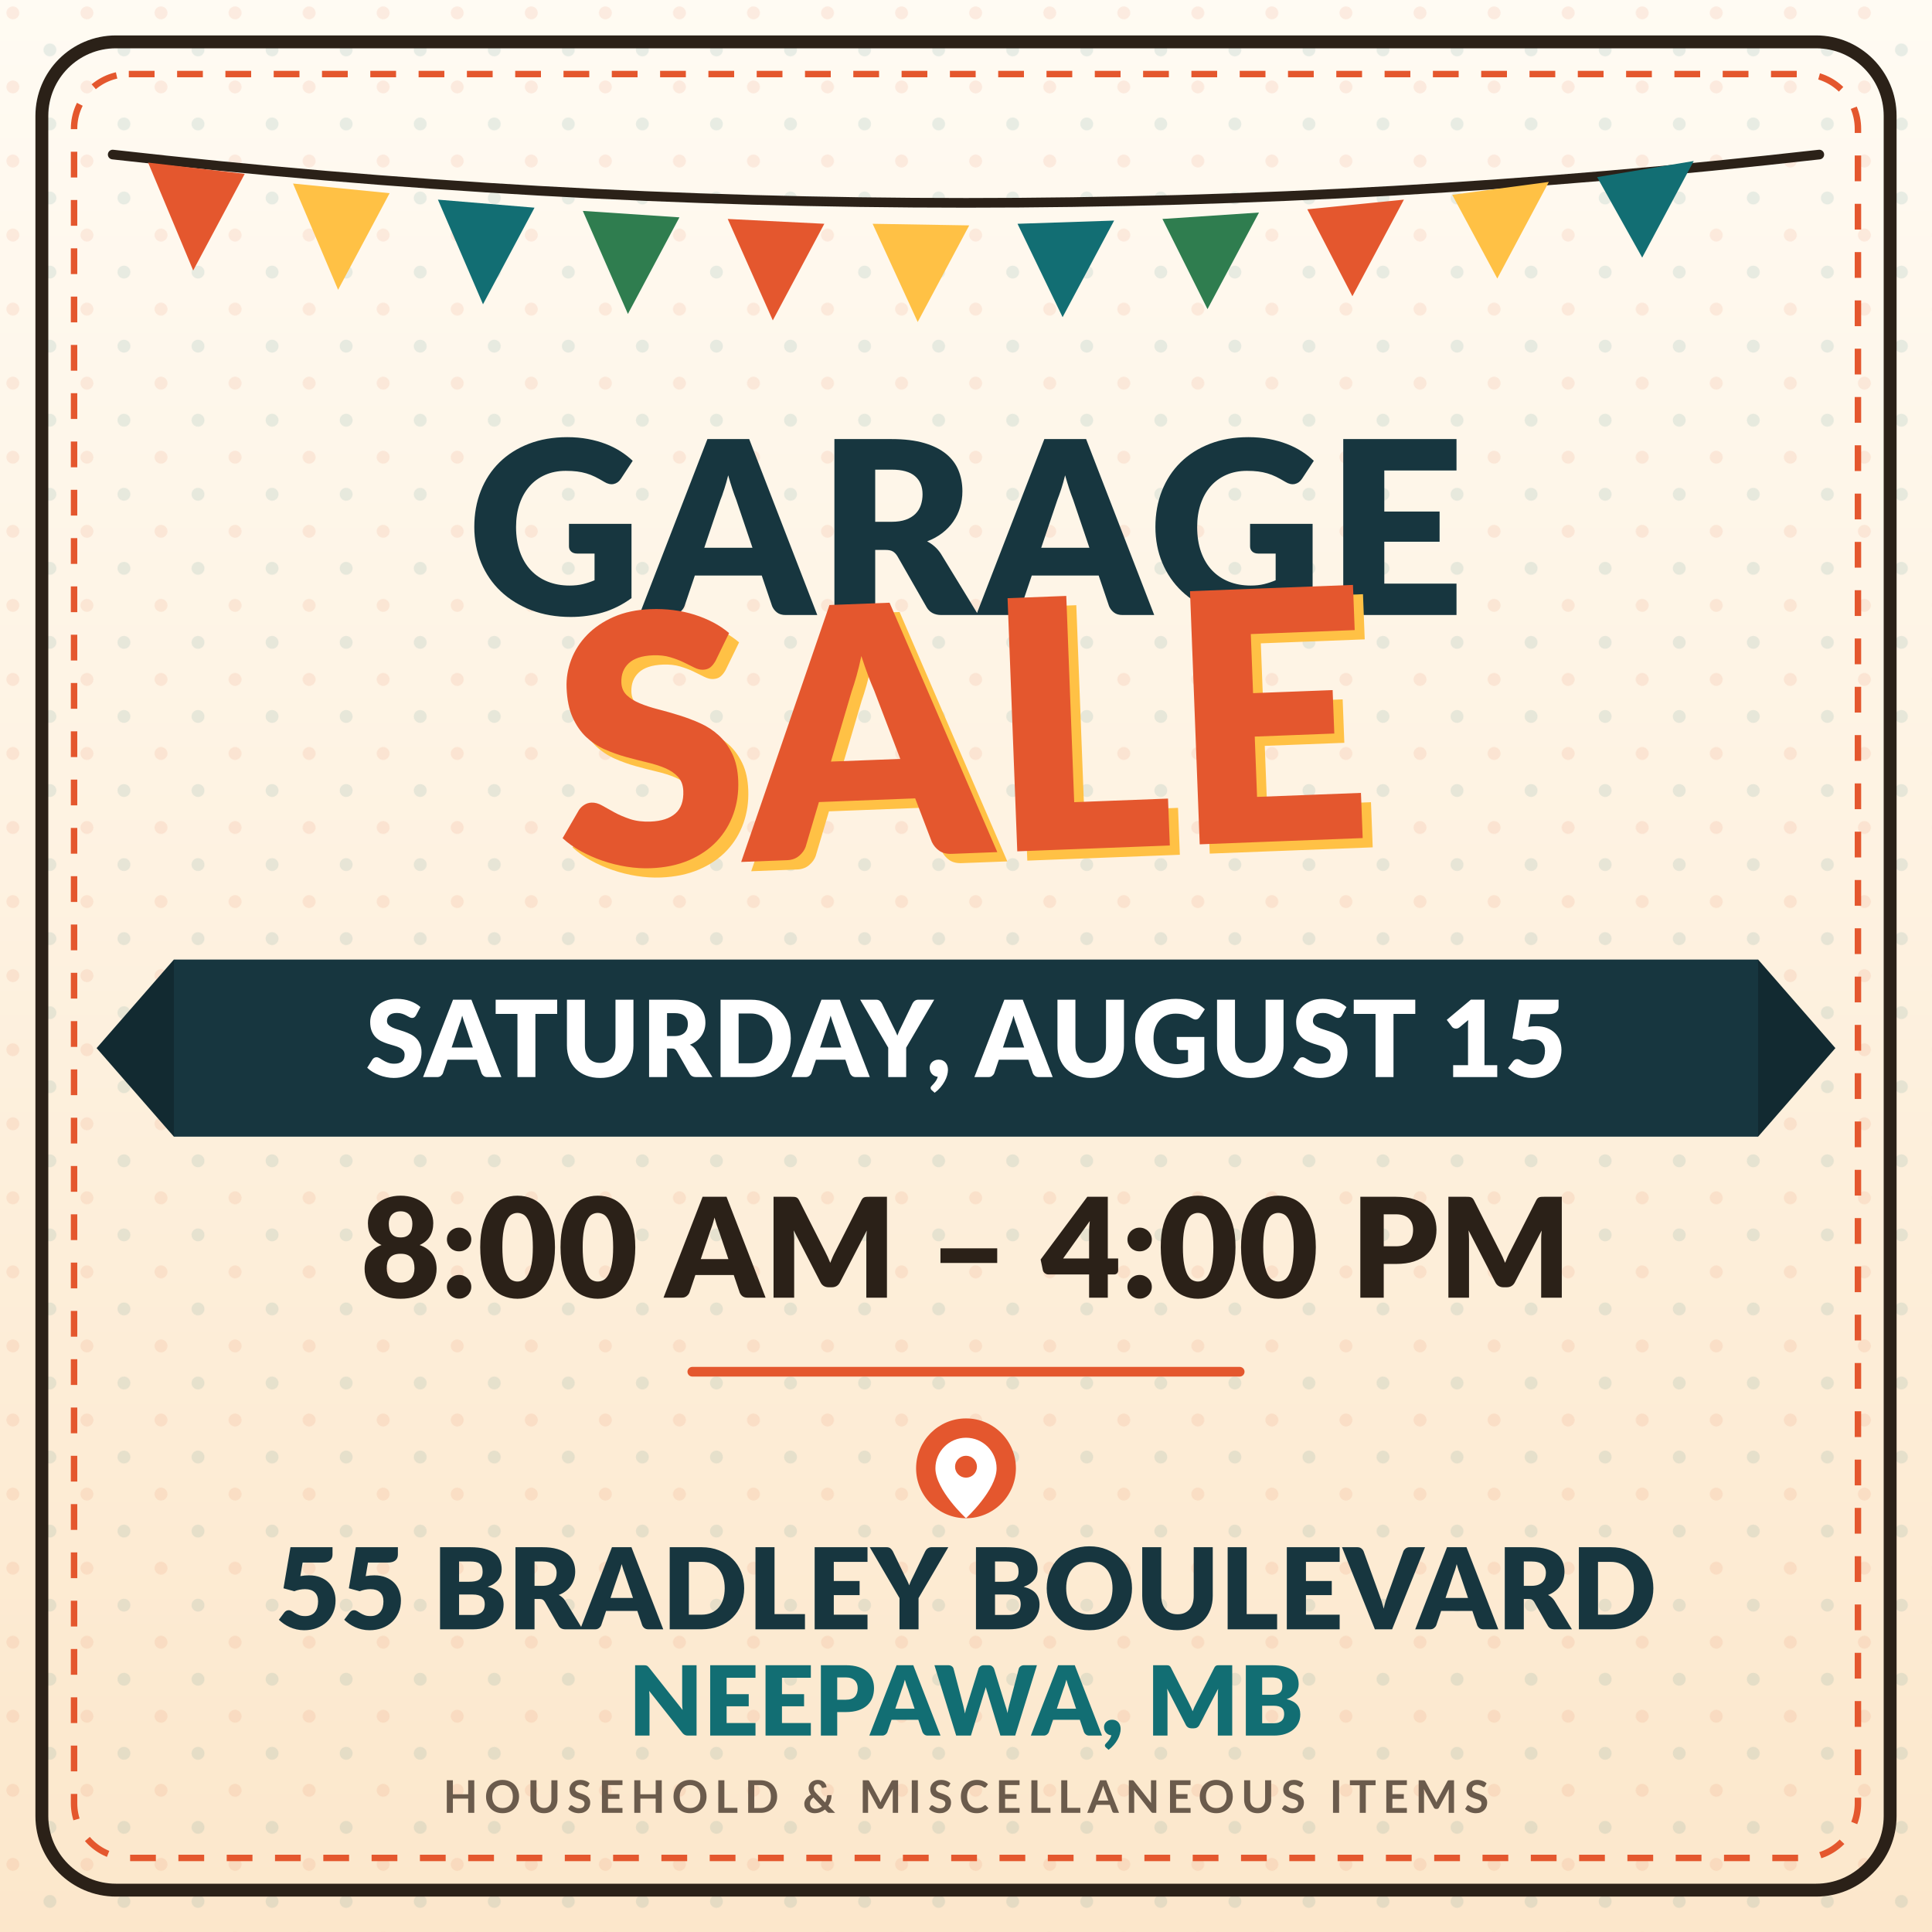
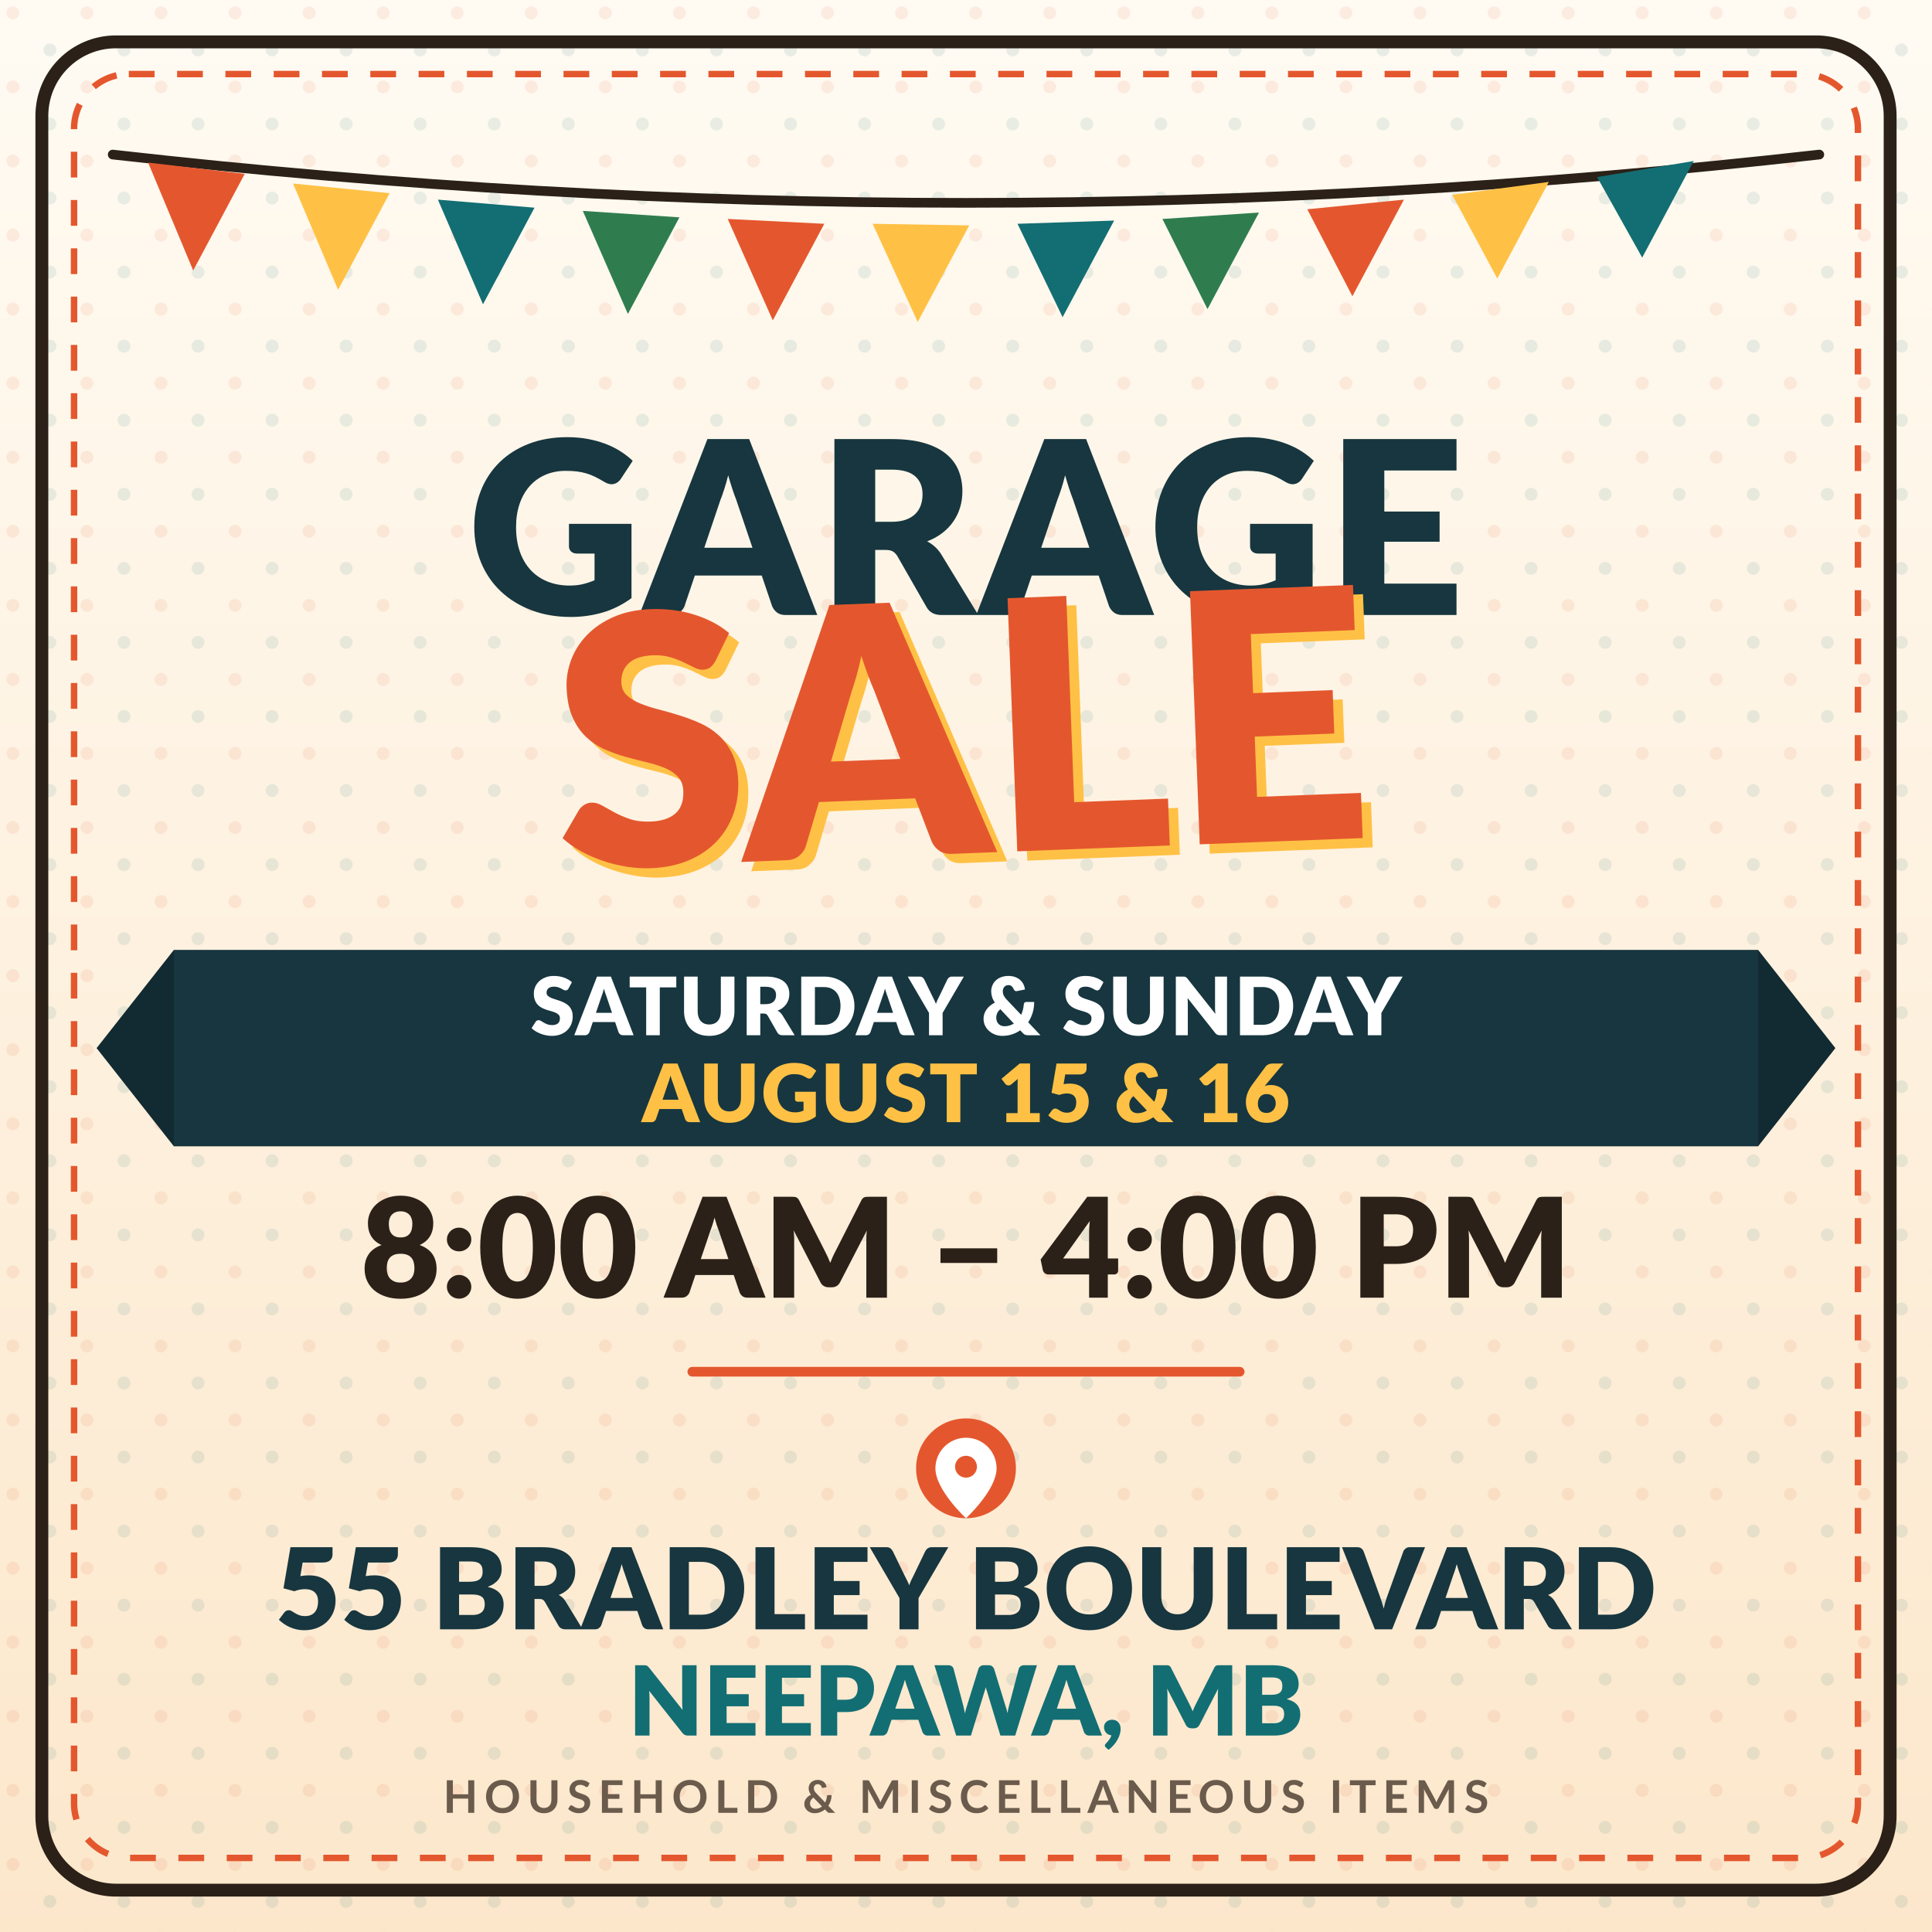
<svg xmlns="http://www.w3.org/2000/svg" width="1200" height="1200" viewBox="0 0 1200 1200" role="img" aria-labelledby="ad-title ad-desc">
  <defs>
    <linearGradient id="bg" x1="0" y1="0" x2="0" y2="1">
      <stop offset="0" stop-color="#FFFBF3" />
      <stop offset="1" stop-color="#FCE7CB" />
    </linearGradient>
    <pattern id="dots" width="46" height="46" patternUnits="userSpaceOnUse">
      <circle cx="8" cy="8" r="4" fill="#E4572E" opacity="0.10" />
      <circle cx="31" cy="31" r="4" fill="#126E73" opacity="0.10" />
    </pattern>
    <style>
      .disp { font-family: "Lato Black", Lato, "Arial Black", "Helvetica Neue", Helvetica, Arial, sans-serif; font-weight: 900; }
      .body { font-family: Lato, "Helvetica Neue", Helvetica, Arial, sans-serif; font-weight: 700; }
    </style>
  </defs>
  <rect width="1200" height="1200" fill="url(#bg)" />
  <rect width="1200" height="1200" fill="url(#dots)" />
  <rect x="26" y="26" width="1148" height="1148" rx="46" fill="none" stroke="#2B2118" stroke-width="8" />
  <rect x="46" y="46" width="1108" height="1108" rx="34" fill="none" stroke="#E4572E" stroke-width="4" stroke-dasharray="16 14" />
  <g>
    <path d="M70 96 Q 600 156 1130 96" fill="none" stroke="#2B2118" stroke-width="6" stroke-linecap="round" />
    <g>
      <path d="M92 101 L152 108 L120 168 Z" fill="#E4572E" />
      <path d="M182 114 L242 120 L210 180 Z" fill="#FFC145" />
      <path d="M272 124 L332 129 L300 189 Z" fill="#126E73" />
      <path d="M362 131 L422 135 L390 195 Z" fill="#2F7D4F" />
      <path d="M452 136 L512 139 L480 199 Z" fill="#E4572E" />
      <path d="M542 139 L602 140 L570 200 Z" fill="#FFC145" />
      <path d="M632 139 L692 137 L660 197 Z" fill="#126E73" />
      <path d="M722 136 L782 132 L750 192 Z" fill="#2F7D4F" />
      <path d="M812 130 L872 124 L840 184 Z" fill="#E4572E" />
      <path d="M902 121 L962 113 L930 173 Z" fill="#FFC145" />
      <path d="M992 110 L1052 100 L1020 160 Z" fill="#126E73" />
    </g>
  </g>
  <text class="disp" x="600" y="382" text-anchor="middle" font-size="150" fill="#17363F" letter-spacing="2">GARAGE</text>
  <g transform="rotate(-2.2 600 520)">
    <text class="disp" x="606" y="536" text-anchor="middle" font-size="216" fill="#FFC145">SALE</text>
    <text class="disp" x="600" y="530" text-anchor="middle" font-size="216" fill="#E4572E">SALE</text>
  </g>
  <g>
-     <path d="M108 596 L1092 596 L1092 706 L108 706 Z" fill="#17363F" />
-     <path d="M108 596 L60 651 L108 706 Z" fill="#122A31" />
-     <path d="M1092 596 L1140 651 L1092 706 Z" fill="#122A31" />
-     <text class="disp" x="600" y="669" text-anchor="middle" font-size="66" fill="#FFFFFF" letter-spacing="1">SATURDAY, AUGUST 15</text>
+     <path d="M108 590 L1092 590 L1092 712 L108 712 Z" fill="#17363F" />
+     <path d="M108 590 L60 651 L108 712 Z" fill="#122A31" />
+     <path d="M1092 590 L1140 651 L1092 712 Z" fill="#122A31" />
+     <text class="disp" x="600" y="643" text-anchor="middle" font-size="50" fill="#FFFFFF" letter-spacing="1">SATURDAY &amp; SUNDAY</text>
+     <text class="disp" x="600" y="697" text-anchor="middle" font-size="50" fill="#FFC145" letter-spacing="1">AUGUST 15 &amp; 16</text>
  </g>
  <text class="disp" x="600" y="806" text-anchor="middle" font-size="86" fill="#2B2118">8:00 AM – 4:00 PM</text>
  <g stroke="#E4572E" stroke-width="6" stroke-linecap="round">
    <line x1="430" y1="852" x2="770" y2="852" />
  </g>
  <g>
    <circle cx="600" cy="912" r="31" fill="#E4572E" />
    <path d="M600 893 a19 19 0 0 1 19 19 c0 13.5 -19 31 -19 31 s-19 -17.5 -19 -31 a19 19 0 0 1 19 -19 z" fill="#FFFFFF" />
    <circle cx="600" cy="911" r="6.8" fill="#E4572E" />
    <text class="disp" x="600" y="1012" text-anchor="middle" font-size="70" fill="#17363F">55 BRADLEY BOULEVARD</text>
    <text class="disp" x="600" y="1078" text-anchor="middle" font-size="60" fill="#126E73">NEEPAWA, MB</text>
  </g>
  <text class="body" x="600" y="1126" text-anchor="middle" font-size="28" fill="#6B5B4C" letter-spacing="4">HOUSEHOLD &amp; MISCELLANEOUS ITEMS</text>
</svg>
